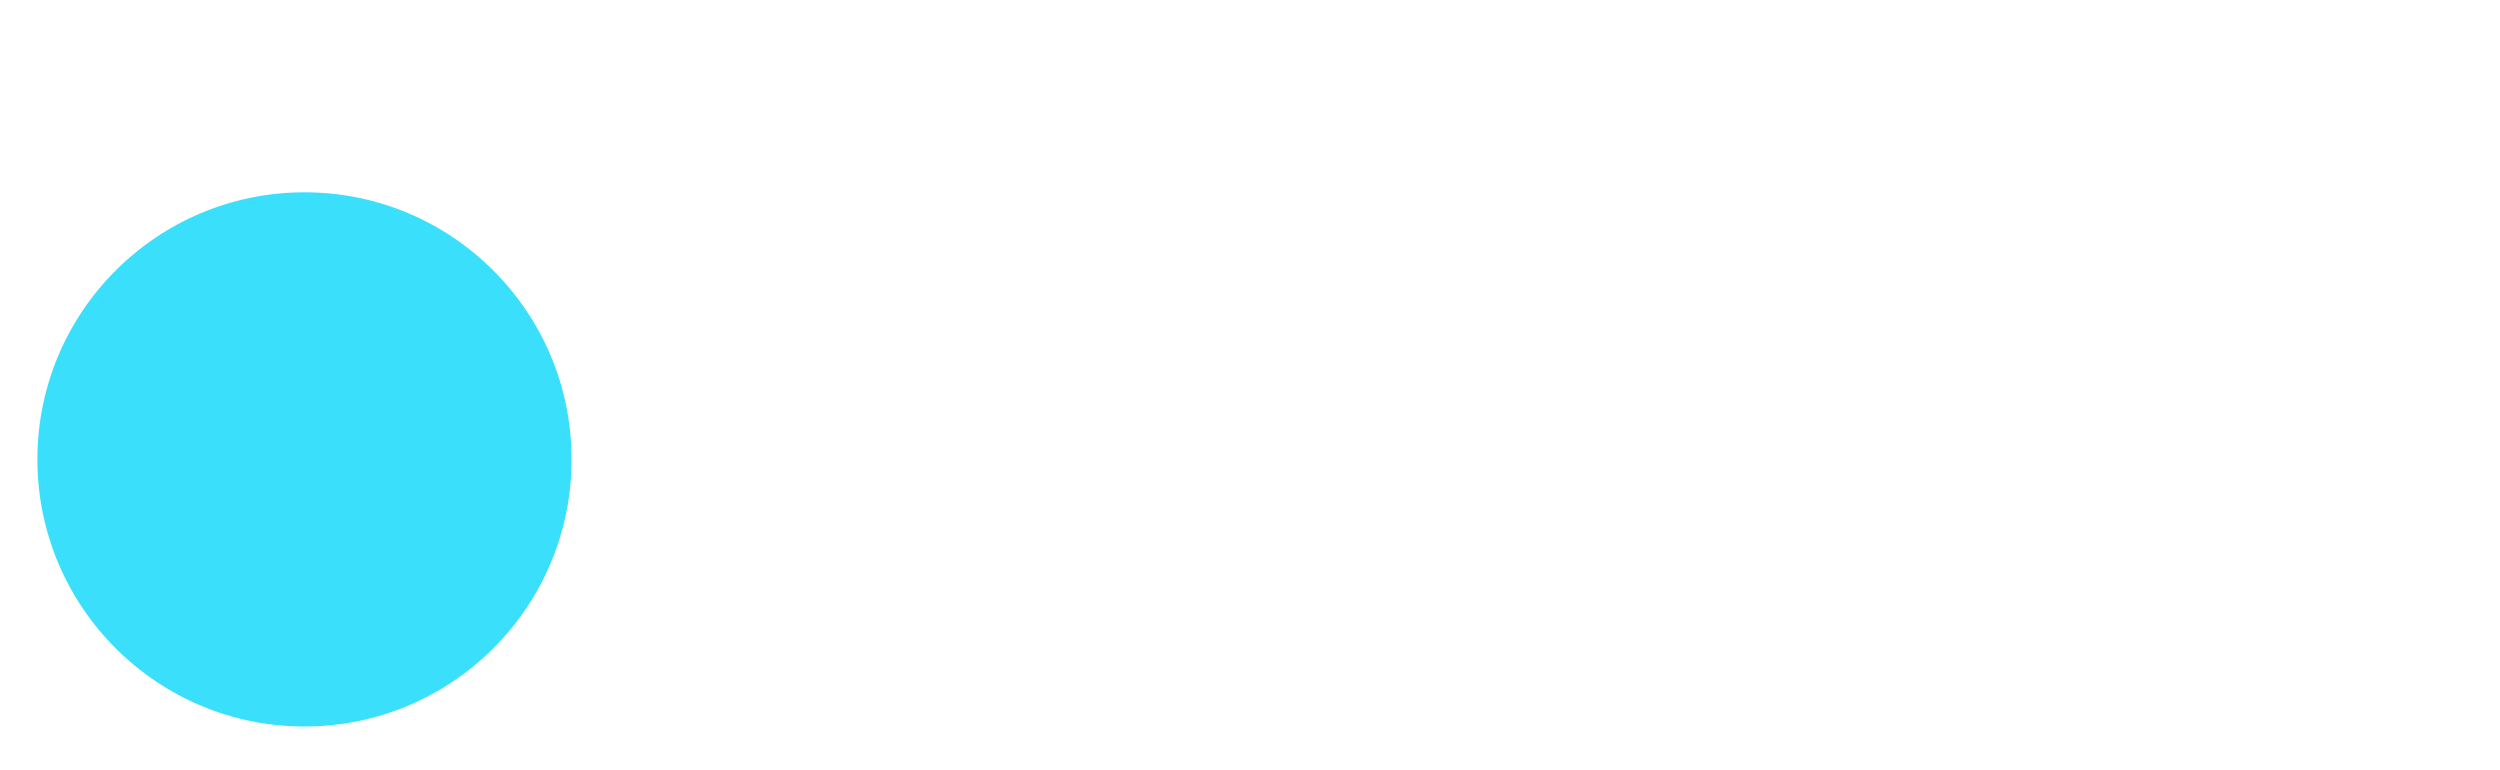
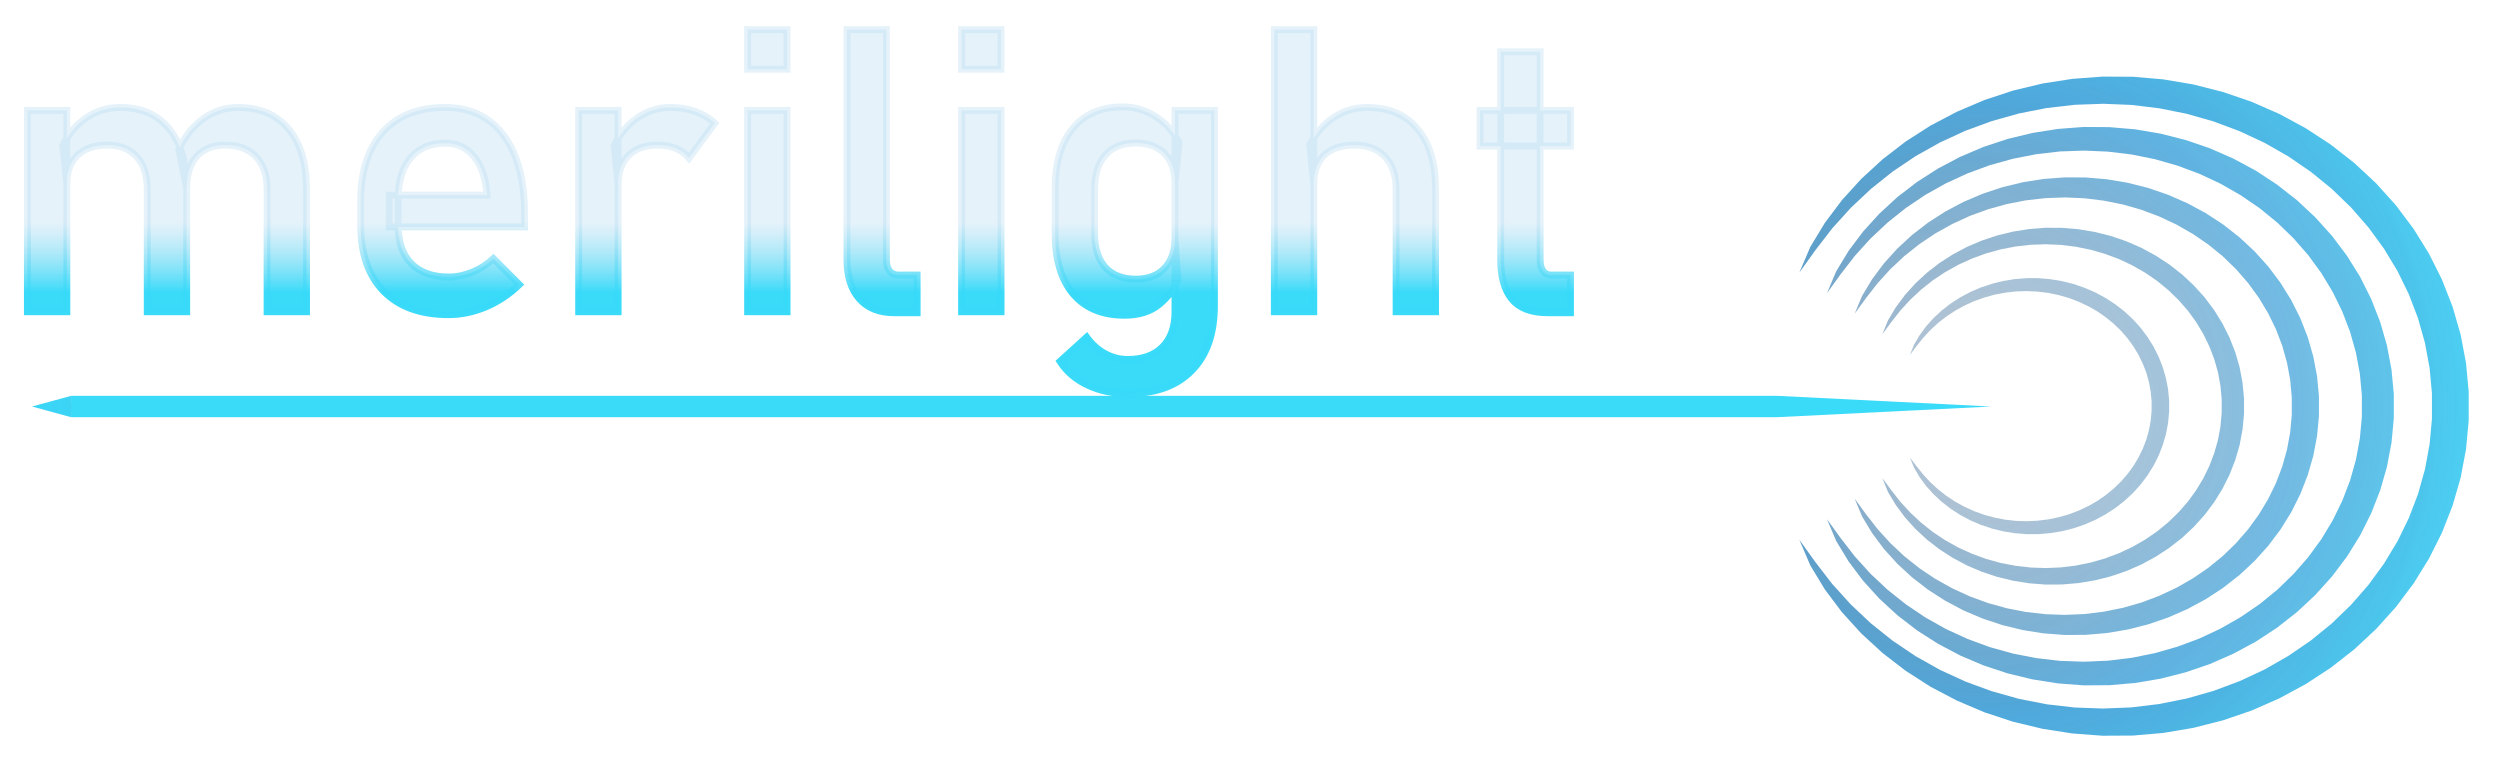
- <svg xmlns="http://www.w3.org/2000/svg" xmlns:xlink="http://www.w3.org/1999/xlink" viewBox="-57 -86 468 144" width="468" height="144">
+ <svg xmlns="http://www.w3.org/2000/svg" xmlns:xlink="http://www.w3.org/1999/xlink" width="468" height="144" viewBox="-57 -86 468 144">
  <defs>
-     <radialGradient id="focusGradient" cx="0" cy="0" r="128.9" gradientUnits="userSpaceOnUse">
-       <stop offset="0%" stop-color="#123463" stop-opacity="0.55" />
-       <stop offset="55%" stop-color="#1C8FD1" stop-opacity="0.85" />
-       <stop offset="100%" stop-color="#3ADFFC" stop-opacity="1" />
+     <linearGradient id="c">
+       <stop offset="0" style="stop-color:#38daf9;stop-opacity:.988" />
+       <stop offset="1" style="stop-color:#bddff3;stop-opacity:.396" />
+     </linearGradient>
+     <linearGradient id="b">
+       <stop offset="0" style="stop-color:#37d5f7;stop-opacity:.984" />
+       <stop offset="1" style="stop-color:#1669a5;stop-opacity:.4" />
+     </linearGradient>
+     <linearGradient xlink:href="#b" id="i" x1="-282.567" x2="-7.437" y1="-9.901" y2="-9.901" gradientUnits="userSpaceOnUse" />
+     <linearGradient xlink:href="#b" id="j" x1="-282.567" x2="-7.437" y1="-9.901" y2="-9.901" gradientUnits="userSpaceOnUse" />
+     <linearGradient xlink:href="#b" id="l" x1="-287.005" x2="-7.437" y1="-9.838" y2="-9.901" gradientUnits="userSpaceOnUse" />
+     <linearGradient xlink:href="#b" id="k" x1="-282.567" x2="-7.437" y1="-9.901" y2="-9.901" gradientUnits="userSpaceOnUse" />
+     <linearGradient xlink:href="#c" id="m" x1="66.06" x2="66.06" y1="-19.183" y2="-30.468" gradientTransform="translate(7.666 -12.492)scale(1.07606)" gradientUnits="userSpaceOnUse" />
+     <radialGradient id="a" cx="0" cy="0" r="128.9" gradientUnits="userSpaceOnUse">
+       <stop offset="0%" stop-color="#123463" stop-opacity=".55" />
+       <stop offset="55%" stop-color="#1c8fd1" stop-opacity=".85" />
+       <stop offset="100%" stop-color="#3adffc" />
    </radialGradient>
-     <radialGradient xlink:href="#focusGradient" id="radialGradient8" gradientUnits="userSpaceOnUse" cx="0" cy="0" r="128.9" gradientTransform="translate(313.1657,-9.959992)" />
+     <radialGradient xlink:href="#a" id="d" cx="0" cy="0" r="128.9" gradientTransform="translate(313.166 -9.96)" gradientUnits="userSpaceOnUse" />
+     <radialGradient xlink:href="#a" id="e" cx="0" cy="0" r="128.9" gradientTransform="translate(313.166 -9.96)" gradientUnits="userSpaceOnUse" />
+     <radialGradient xlink:href="#a" id="f" cx="0" cy="0" r="128.9" gradientTransform="translate(313.166 -9.96)" gradientUnits="userSpaceOnUse" />
+     <radialGradient xlink:href="#a" id="g" cx="0" cy="0" r="128.9" gradientTransform="translate(313.166 -9.96)" gradientUnits="userSpaceOnUse" />
+     <radialGradient xlink:href="#a" id="h" cx="0" cy="0" r="128.9" gradientTransform="translate(313.166 -9.96)" gradientUnits="userSpaceOnUse" />
  </defs>
-   <circle cx="0" cy="0" r="50" fill="url(#radialGradient8)" />
+   <g fill="url(#a)" transform="matrix(.82 0 0 .82 56.7 -1.8)">
+     <path d="m297.376-21.69 1.47-1.94 1.5-1.88 1.63-1.77 1.78-1.64 1.9-1.49 2.03-1.35 2.13-1.17 2.23-1.01 2.31-.83 2.37-.65 2.42-.46 2.45-.27 2.45-.08 2.46.12 2.43.3 2.39.49 2.33.67 2.26.86 2.17 1.02 2.06 1.18 1.94 1.34 1.81 1.49 1.67 1.61 1.5 1.73 1.34 1.85 1.16 1.93.98 2.01.8 2.08.59 2.13.4 2.17.2 2.19v2.2l-.2 2.19-.4 2.17-.59 2.13-.8 2.08-.98 2.01-1.16 1.93-1.34 1.85-1.5 1.73-1.67 1.61-1.81 1.49-1.94 1.34-2.06 1.18-2.17 1.02-2.26.86-2.33.67-2.39.49-2.43.3-2.46.12-2.45-.08-2.45-.27-2.42-.46-2.37-.65-2.31-.83-2.23-1.01-2.13-1.17-2.03-1.35-1.9-1.49-1.78-1.64-1.63-1.77-1.5-1.88-1.47-1.94.91 2.29 1.26 2.13 1.48 2.03 1.69 1.89 1.87 1.74 2.04 1.59 2.19 1.42 2.31 1.23 2.43 1.05 2.52.84 2.59.64 2.65.43 2.69.21h2.69l2.69-.23 2.66-.44 2.62-.65 2.54-.87 2.46-1.06 2.36-1.27 2.23-1.45 2.09-1.63 1.94-1.8 1.76-1.95 1.57-2.09 1.38-2.21 1.16-2.32.94-2.4.72-2.48.48-2.53.24-2.56v-2.56l-.24-2.56-.48-2.53-.72-2.48-.94-2.4-1.16-2.32-1.38-2.21-1.57-2.09-1.76-1.95-1.94-1.8-2.09-1.63-2.23-1.45-2.36-1.27-2.46-1.06-2.54-.87-2.62-.65-2.66-.44-2.69-.23h-2.69l-2.69.21-2.65.43-2.59.64-2.52.84-2.43 1.05-2.31 1.23-2.19 1.42-2.04 1.59-1.87 1.74-1.69 1.89-1.48 2.03-1.26 2.13z" opacity=".55" style="fill:url(#d);stroke:none" />
+     <path d="m291.066-26.38 2.02-2.74 2.08-2.65 2.28-2.49 2.48-2.31 2.66-2.11 2.84-1.89 2.99-1.67 3.13-1.42 3.23-1.18 3.33-.92 3.4-.65 3.44-.39 3.46-.12 3.45.15 3.42.42 3.36.69 3.28.94 3.18 1.19 3.06 1.44 2.9 1.66 2.74 1.88 2.55 2.09 2.34 2.27 2.13 2.44 1.89 2.59 1.64 2.73 1.38 2.84 1.12 2.93.85 3.01.56 3.05.28 3.09v3.1l-.28 3.09-.56 3.05-.85 3.01-1.12 2.93-1.38 2.84-1.64 2.73-1.89 2.59-2.13 2.44-2.34 2.27-2.55 2.09-2.74 1.88-2.9 1.66-3.06 1.44-3.18 1.19-3.28.94-3.36.69-3.42.42-3.45.15-3.46-.12-3.44-.39-3.4-.65-3.33-.92-3.23-1.18-3.13-1.42-2.99-1.67-2.84-1.89-2.66-2.11-2.48-2.31-2.28-2.49-2.08-2.65-2.02-2.74 1.3 3.18 1.78 2.98 2.09 2.81 2.37 2.63 2.62 2.43 2.85 2.21 3.06 1.97 3.23 1.72 3.39 1.45 3.52 1.17 3.63.88 3.69.59 3.74.29 3.76-.02 3.75-.32 3.71-.62 3.64-.91 3.55-1.21 3.43-1.49 3.27-1.77 3.11-2.03 2.91-2.27 2.69-2.51 2.45-2.71 2.19-2.91 1.91-3.08 1.62-3.23 1.31-3.34 1-3.45.66-3.52.34-3.55v-3.58l-.34-3.55-.66-3.52-1-3.45-1.31-3.34-1.62-3.23-1.91-3.08-2.19-2.91-2.45-2.71-2.69-2.51-2.91-2.27-3.11-2.03-3.27-1.77-3.43-1.49-3.55-1.21-3.64-.91-3.71-.62-3.75-.32-3.76-.02-3.74.29-3.69.59-3.63.88-3.52 1.17-3.39 1.45-3.23 1.72-3.06 1.97-2.85 2.21-2.62 2.43-2.37 2.63-2.09 2.81-1.78 2.98z" opacity=".64" style="fill:url(#e)" />
+     <path d="m284.746-31.07 2.57-3.53 2.67-3.43 2.93-3.22 3.18-2.98 3.42-2.72 3.65-2.44 3.85-2.15 4.02-1.85 4.17-1.52 4.29-1.19 4.37-.85 4.43-.5 4.46-.16 4.44.19 4.41.54 4.34.87 4.23 1.21 4.1 1.54 3.94 1.85 3.75 2.14 3.53 2.42 3.3 2.69 3.02 2.93 2.74 3.15 2.44 3.34 2.12 3.52 1.79 3.66 1.45 3.79 1.09 3.88.73 3.94.36 3.99v4l-.36 3.99-.73 3.94-1.09 3.88-1.45 3.79-1.79 3.66-2.12 3.52-2.44 3.34-2.74 3.15-3.02 2.93-3.3 2.69-3.53 2.42-3.75 2.14-3.94 1.85-4.1 1.54-4.23 1.21-4.34.87-4.41.54-4.44.19-4.46-.16-4.43-.5-4.37-.85-4.29-1.19-4.17-1.52-4.02-1.85-3.85-2.15-3.65-2.44-3.42-2.72-3.18-2.98-2.93-3.22-2.67-3.43-2.57-3.53 1.7 4.08 2.3 3.81 2.69 3.61 3.05 3.37 3.38 3.11 3.66 2.83 3.93 2.52 4.15 2.2 4.36 1.85 4.52 1.5 4.65 1.13 4.74.75 4.8.36 4.82-.02 4.81-.41 4.76-.8 4.67-1.18 4.55-1.56 4.39-1.92 4.2-2.26 3.98-2.6 3.73-2.92 3.45-3.21 3.14-3.48 2.8-3.73 2.45-3.95 2.07-4.13 1.68-4.3 1.27-4.41.86-4.5.43-4.56v-4.58l-.43-4.56-.86-4.5-1.27-4.41-1.68-4.3-2.07-4.13-2.45-3.95-2.8-3.73-3.14-3.48-3.45-3.21-3.73-2.92-3.98-2.6-4.2-2.26-4.39-1.92-4.55-1.56-4.67-1.18-4.76-.8-4.81-.41-4.82-.02-4.8.36-4.74.75-4.65 1.13-4.52 1.5-4.36 1.85-4.15 2.2-3.93 2.52-3.66 2.83-3.38 3.11-3.05 3.37-2.69 3.61-2.3 3.81z" opacity=".73" style="fill:url(#f)" />
+     <path d="m278.426-35.76 3.13-4.33 3.25-4.2 3.57-3.94 3.89-3.65 4.18-3.33 4.46-3 4.71-2.64 4.92-2.26 5.1-1.87 5.24-1.46 5.35-1.04 5.42-.63 5.46-.19 5.44.23 5.4.65 5.31 1.07 5.18 1.48 5.02 1.87 4.83 2.26 4.59 2.63 4.33 2.96 4.03 3.29 3.71 3.59 3.36 3.85 2.99 4.1 2.6 4.31 2.19 4.49 1.77 4.63 1.34 4.76.89 4.83.45 4.89v4.9l-.45 4.89-.89 4.83-1.34 4.76-1.77 4.63-2.19 4.49-2.6 4.31-2.99 4.1-3.36 3.85-3.71 3.59-4.03 3.29-4.33 2.96-4.59 2.63-4.83 2.26-5.02 1.87-5.18 1.48-5.31 1.07-5.4.65-5.44.23-5.46-.19-5.42-.63-5.35-1.04-5.24-1.46-5.1-1.87-4.92-2.26-4.71-2.64-4.46-3-4.18-3.33-3.89-3.65-3.57-3.94-3.25-4.2-3.13-4.33 2.1 4.97 2.82 4.66 3.3 4.4 3.73 4.11 4.12 3.79 4.48 3.45 4.8 3.07 5.08 2.68 5.32 2.26 5.51 1.82 5.68 1.37 5.79.91 5.86.45 5.88-.04 5.87-.5 5.8-.98 5.7-1.45 5.55-1.89 5.36-2.35 5.13-2.76 4.85-3.18 4.55-3.56 4.2-3.92 3.83-4.25 3.42-4.55 2.99-4.81 2.52-5.04 2.05-5.24 1.55-5.38 1.04-5.49.52-5.56v-5.58l-.52-5.56-1.04-5.49-1.55-5.38-2.05-5.24-2.52-5.04-2.99-4.81-3.42-4.55-3.83-4.25-4.2-3.92-4.55-3.56-4.85-3.18-5.13-2.76-5.36-2.35-5.55-1.89-5.7-1.45-5.8-.98-5.87-.5-5.88-.04-5.86.45-5.79.91-5.68 1.37-5.51 1.82-5.32 2.26-5.08 2.68-4.8 3.07-4.48 3.45-4.12 3.79-3.73 4.11-3.3 4.4-2.82 4.66z" opacity=".82" style="fill:url(#g)" />
+     <path d="m272.116-40.45 3.68-5.13 3.83-4.97 4.22-4.66 4.59-4.32 4.94-3.95 5.27-3.55 5.56-3.12 5.82-2.68 6.03-2.21 6.2-1.74 6.33-1.24 6.42-.74 6.45-.23 6.44.26 6.38.77 6.29 1.26 6.13 1.75 5.95 2.22 5.71 2.67 5.43 3.1 5.12 3.51 4.78 3.9 4.39 4.24 3.98 4.56 3.54 4.85 3.08 5.1 2.59 5.31 2.1 5.49 1.58 5.63 1.06 5.72.53 5.79v5.8l-.53 5.79-1.06 5.72-1.58 5.63-2.1 5.49-2.59 5.31-3.08 5.1-3.54 4.85-3.98 4.56-4.39 4.24-4.78 3.9-5.12 3.51-5.43 3.1-5.71 2.67-5.95 2.22-6.13 1.75-6.29 1.26-6.38.77-6.44.26-6.45-.23-6.42-.74-6.33-1.24-6.2-1.74-6.03-2.21-5.82-2.68-5.56-3.12-5.27-3.55-4.94-3.95-4.59-4.32-4.22-4.66-3.83-4.97-3.68-5.13 2.5 5.86 3.33 5.5 3.9 5.19 4.41 4.85 4.88 4.48 5.29 4.07 5.67 3.63 6 3.15 6.28 2.67 6.52 2.15 6.7 1.61 6.84 1.07 6.91.52 6.95-.04 6.93-.6 6.85-1.16 6.73-1.71 6.55-2.24 6.32-2.77 6.05-3.27 5.73-3.75 5.37-4.2 4.96-4.62 4.52-5.02 4.03-5.37 3.52-5.68 2.98-5.95 2.42-6.18 1.83-6.35 1.23-6.48.61-6.56v-6.58l-.61-6.56-1.23-6.48-1.83-6.35-2.42-6.18-2.98-5.95-3.52-5.68-4.03-5.37-4.52-5.02-4.96-4.62-5.37-4.2-5.73-3.75-6.05-3.27-6.32-2.77-6.55-2.24-6.73-1.71-6.85-1.16-6.93-.6-6.95-.04-6.91.52-6.84 1.07-6.7 1.61-6.52 2.15-6.28 2.67-6 3.15-5.67 3.63-5.29 4.07-4.88 4.48-4.41 4.85-3.9 5.19-3.33 5.5z" opacity=".91" style="fill:url(#h)" />
+   </g>
+   <g style="opacity:1;fill:url(#i);fill-opacity:1;stroke:none;stroke-opacity:1" transform="matrix(1.31604 0 0 1 325.546 0)">
+     <path d="M-37.913-9.9h-242.654" style="baseline-shift:baseline;display:inline;overflow:visible;vector-effect:none;fill:url(#j);fill-opacity:1;stroke:none;stroke-opacity:1;stop-color:#000;stop-opacity:1" />
+     <path d="M-280.566-11.9v4h242.654v-4z" style="baseline-shift:baseline;display:inline;overflow:visible;vector-effect:none;fill:#38d9f9;fill-opacity:.988;stroke:none;stroke-opacity:1;stop-color:#000;stop-opacity:1" />
+     <g style="fill:url(#k);fill-opacity:1;stroke:none;stroke-opacity:1">
+       <path d="m-37.913-11.9 30.476 2-30.476 2-.021-2.045z" style="baseline-shift:baseline;display:inline;overflow:visible;vector-effect:none;fill:#38d9f9;fill-opacity:.988;stroke:none;stroke-opacity:1;stop-color:#000;stop-opacity:1" />
+       <path d="m-280.567-7.9-5.563-2 5.563-2 .1 2z" style="baseline-shift:baseline;display:inline;overflow:visible;vector-effect:none;fill:url(#l);fill-opacity:1;stroke:none;stroke-opacity:1;stop-color:#000;stop-opacity:1" />
+     </g>
+   </g>
+   <path d="M-6.506-29.76v-21.152q0-3.699-1.916-5.716-1.883-2.018-5.38-2.018-3.195 0-4.944 1.95-1.748 1.95-1.748 5.515l-1.379-6.725q1.681-3.497 4.371-5.38t5.952-1.883q5.683 0 8.777 3.732 3.127 3.7 3.127 10.492v21.185zm-41.697 0v-34.905h6.86v34.905zm20.849 0v-21.152q0-3.699-1.816-5.716t-5.145-2.018q-3.363 0-5.212 1.782-1.816 1.783-1.816 5.01l-.706-6.725q1.614-3.16 4.203-4.875 2.623-1.715 5.784-1.715 5.515 0 8.541 3.732 3.027 3.7 3.027 10.492v21.185zm52.424.504q-7.297 0-11.299-4.069T9.77-44.892v-3.935q0-7.801 3.833-12.072 3.867-4.27 10.862-4.27 6.59 0 10.189 4.842 3.631 4.842 3.631 13.585v2.287H14.747v-5.515h17.015q-.303-4.237-2.22-6.625-1.883-2.387-5.077-2.387-3.867 0-6.02 2.556t-2.152 7.23v4.438q0 4.338 2.287 6.658 2.32 2.32 6.49 2.32 2.085 0 4.136-.84 2.051-.841 3.665-2.354l4.506 4.506q-2.589 2.488-5.817 3.867-3.228 1.345-6.49 1.345zm22.63-.504v-34.905h6.86v34.905zm19.202-26.633q-.908-1.11-2.287-1.681-1.379-.572-3.195-.572-3.261 0-5.077 1.816-1.782 1.782-1.782 4.977l-.707-6.726q1.58-3.093 4.137-4.842 2.589-1.748 5.682-1.748 2.388 0 4.305.706 1.95.672 3.396 2.017zm10.189-15.4v-6.86h6.86v6.86zm0 42.033v-34.905h6.86v34.905zm24.144-48.894v39.882q0 1.244.538 1.95.571.706 1.58.706h3.228v6.524h-4.035q-3.867 0-6.02-2.421-2.151-2.422-2.151-6.827v-39.814Zm13.08 6.86v-6.86h6.86v6.86zm0 42.034v-34.905h6.86v34.905zm28.987 14.19q-3.935 0-7.062-1.48-3.094-1.445-4.809-4.102l4.64-4.203q1.346 1.85 3.195 2.858 1.884 1.009 3.935 1.009 3.934 0 6.086-2.186 2.152-2.152 2.152-6.12v-34.871h6.86v33.862q0 7.263-3.934 11.231-3.9 4.002-11.063 4.002zm-.64-13.585q-5.783 0-8.944-3.7-3.127-3.732-3.127-10.49v-7.701q0-6.793 3.06-10.492 3.093-3.732 8.675-3.732 3.094 0 5.65 1.614 2.589 1.614 4.17 4.54l-.707 7.128q0-2.22-.807-3.8t-2.354-2.387q-1.513-.84-3.699-.84-3.396 0-5.279 2.118-1.85 2.118-1.85 5.952v7.6q0 3.8 1.85 5.884 1.883 2.051 5.28 2.051 2.185 0 3.698-.84 1.547-.875 2.354-2.489t.807-3.867l.471 7.364q-.941 2.354-3.262 4.237-2.286 1.85-5.985 1.85zm26.061-.605v-48.894h6.86v48.894zm21.185 0v-21.152q0-3.699-1.916-5.716-1.884-2.018-5.38-2.018-3.363 0-5.213 1.749-1.816 1.748-1.816 4.943l-.706-6.725q1.614-3.094 4.203-4.775 2.623-1.715 5.784-1.715 5.683 0 8.777 3.732 3.127 3.7 3.127 10.492v21.185zm26.364.168q-4.305 0-6.255-2.388-1.917-2.387-1.917-6.86v-35.98h6.86v36.048q0 1.244.505 1.95.504.706 1.48.706h3.295v6.524zm-11.77-28.886v-6.187h15.738v6.187z" aria-label="merilight" style="fill:url(#m);stroke:url(#m);stroke-width:1.2;paint-order:stroke fill" transform="matrix(1.07606 0 0 1.08 0 4.5)" />
</svg>
